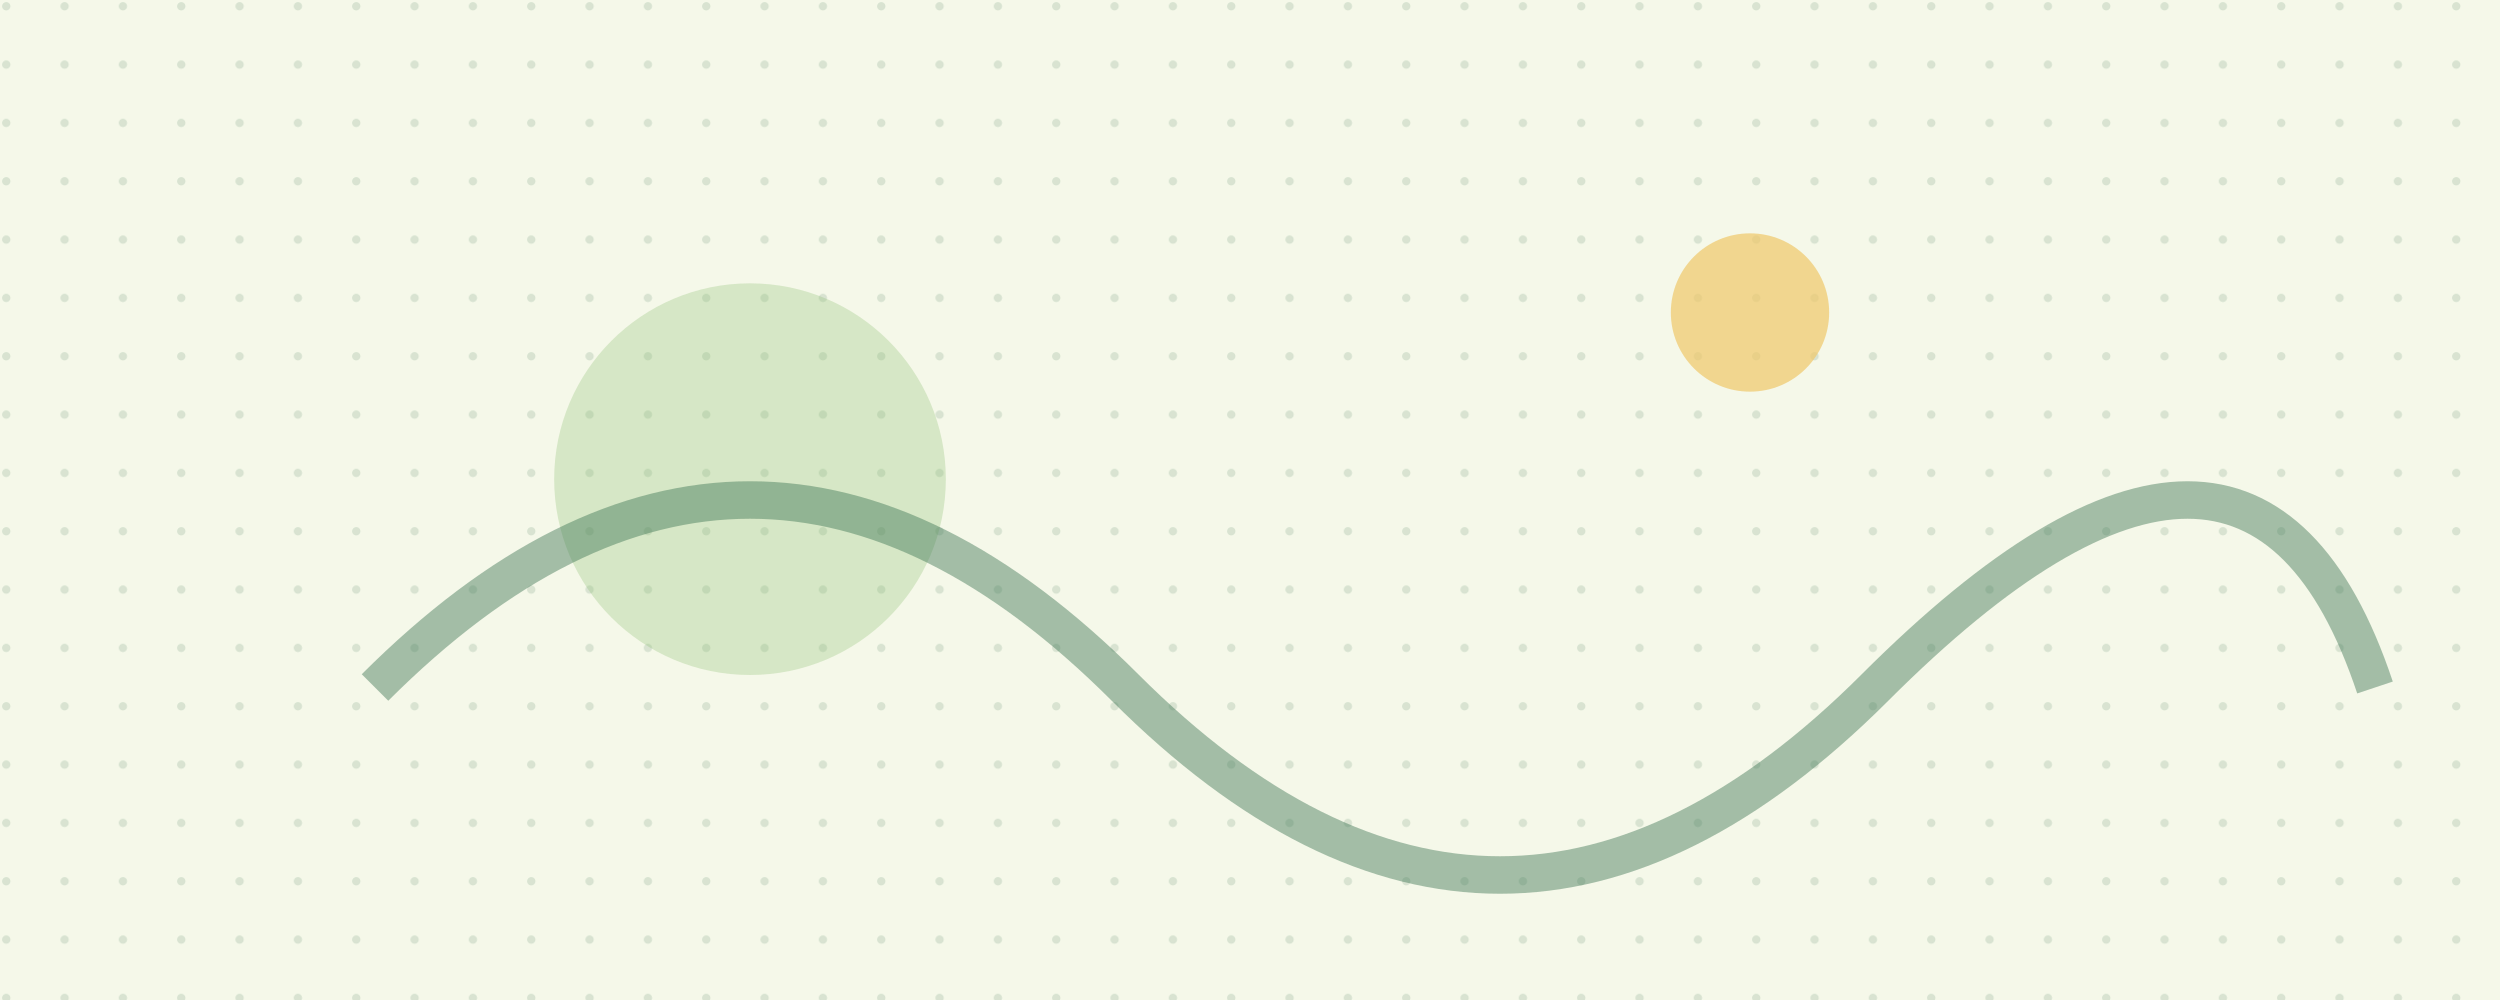
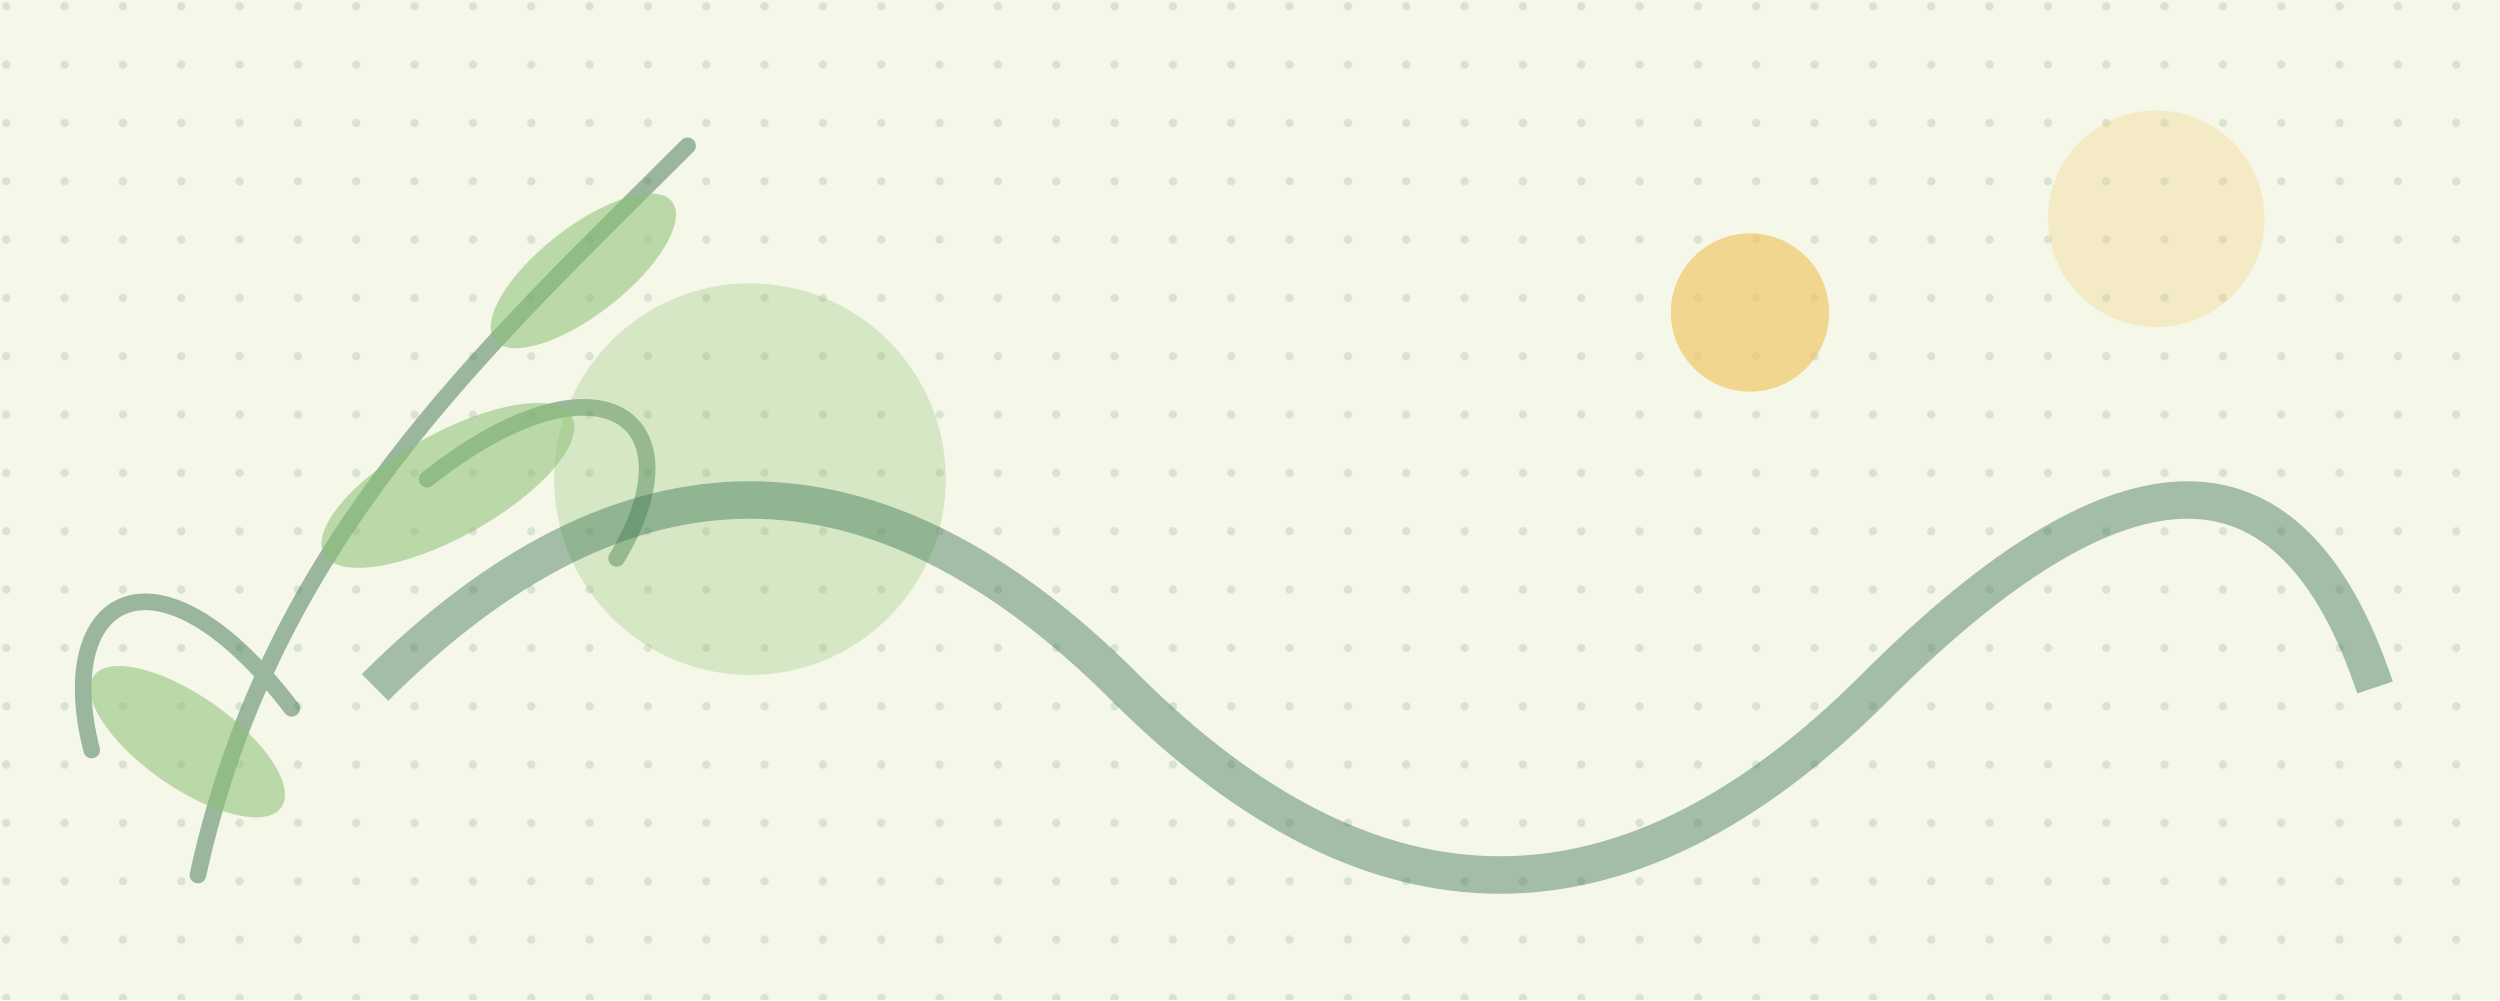
<svg xmlns="http://www.w3.org/2000/svg" viewBox="0 0 1200 480" role="img" aria-label="原创动态视觉素材 011">
  <style>.motion{animation:float 4.8s ease-in-out infinite;transform-box:fill-box;transform-origin:center}@keyframes float{0%,100%{transform:none;opacity:1}50%{transform:translateY(-22px) rotate(2deg)}}@media(prefers-reduced-motion:reduce){.motion{animation:none}}</style>
  <defs>
-     <linearGradient id="g21" x1="0" y1="0" x2="1" y2="1">
+     <linearGradient id="g1" x1="0" y1="0" x2="1" y2="1">
      <stop stop-color="#8dbf73" />
      <stop offset="1" stop-color="#3f7554" />
    </linearGradient>
-     <linearGradient id="fade21" x1="0" y1="0" x2="1" y2="0">
+     <linearGradient id="fade1" x1="0" y1="0" x2="1" y2="0">
      <stop stop-color="#8dbf73" stop-opacity="0" />
      <stop offset=".5" stop-color="#8dbf73" stop-opacity=".65" />
      <stop offset="1" stop-color="#8dbf73" stop-opacity="0" />
    </linearGradient>
-     <pattern id="dots21" width="28" height="28" patternUnits="userSpaceOnUse">
+     <pattern id="dots1" width="28" height="28" patternUnits="userSpaceOnUse">
      <circle cx="3" cy="3" r="2" fill="#3f7554" opacity=".16" />
    </pattern>
-     <filter id="soft21">
+     <filter id="soft1">
      <feGaussianBlur stdDeviation="18" />
    </filter>
  </defs>
  <rect width="1200" height="480" fill="#f5f8e9" />
-   <rect width="1200" height="480" fill="url(#dots21)" />
+   <rect width="1200" height="480" fill="url(#dots1)" />
+   <path d="M95 420C130 260 230 170 330 70M140 340c-65-85-115-54-96 20M205 230c82-65 132-30 91 38" fill="none" stroke="#3f7554" stroke-width="8" stroke-linecap="round" opacity=".5" />
+   <g fill="#8dbf73" opacity=".55">
+     <ellipse cx="90" cy="356" rx="55" ry="22" transform="rotate(35 90 356)" />
+     <ellipse cx="215" cy="233" rx="68" ry="25" transform="rotate(-29 215 233)" />
+     <ellipse cx="280" cy="130" rx="54" ry="21" transform="rotate(-38 280 130)" />
+   </g>
+   <circle cx="1035" cy="105" r="52" fill="#efc86a" opacity=".28" />
  <g class="motion">
    <circle cx="360" cy="230" r="94" fill="#8dbf73" opacity=".3" />
    <path d="M180 330q180-180 360 0t360 0 240 0" fill="none" stroke="#3f7554" stroke-width="18" opacity=".45" />
    <circle cx="840" cy="150" r="38" fill="#efc86a" opacity=".7" />
  </g>
</svg>
